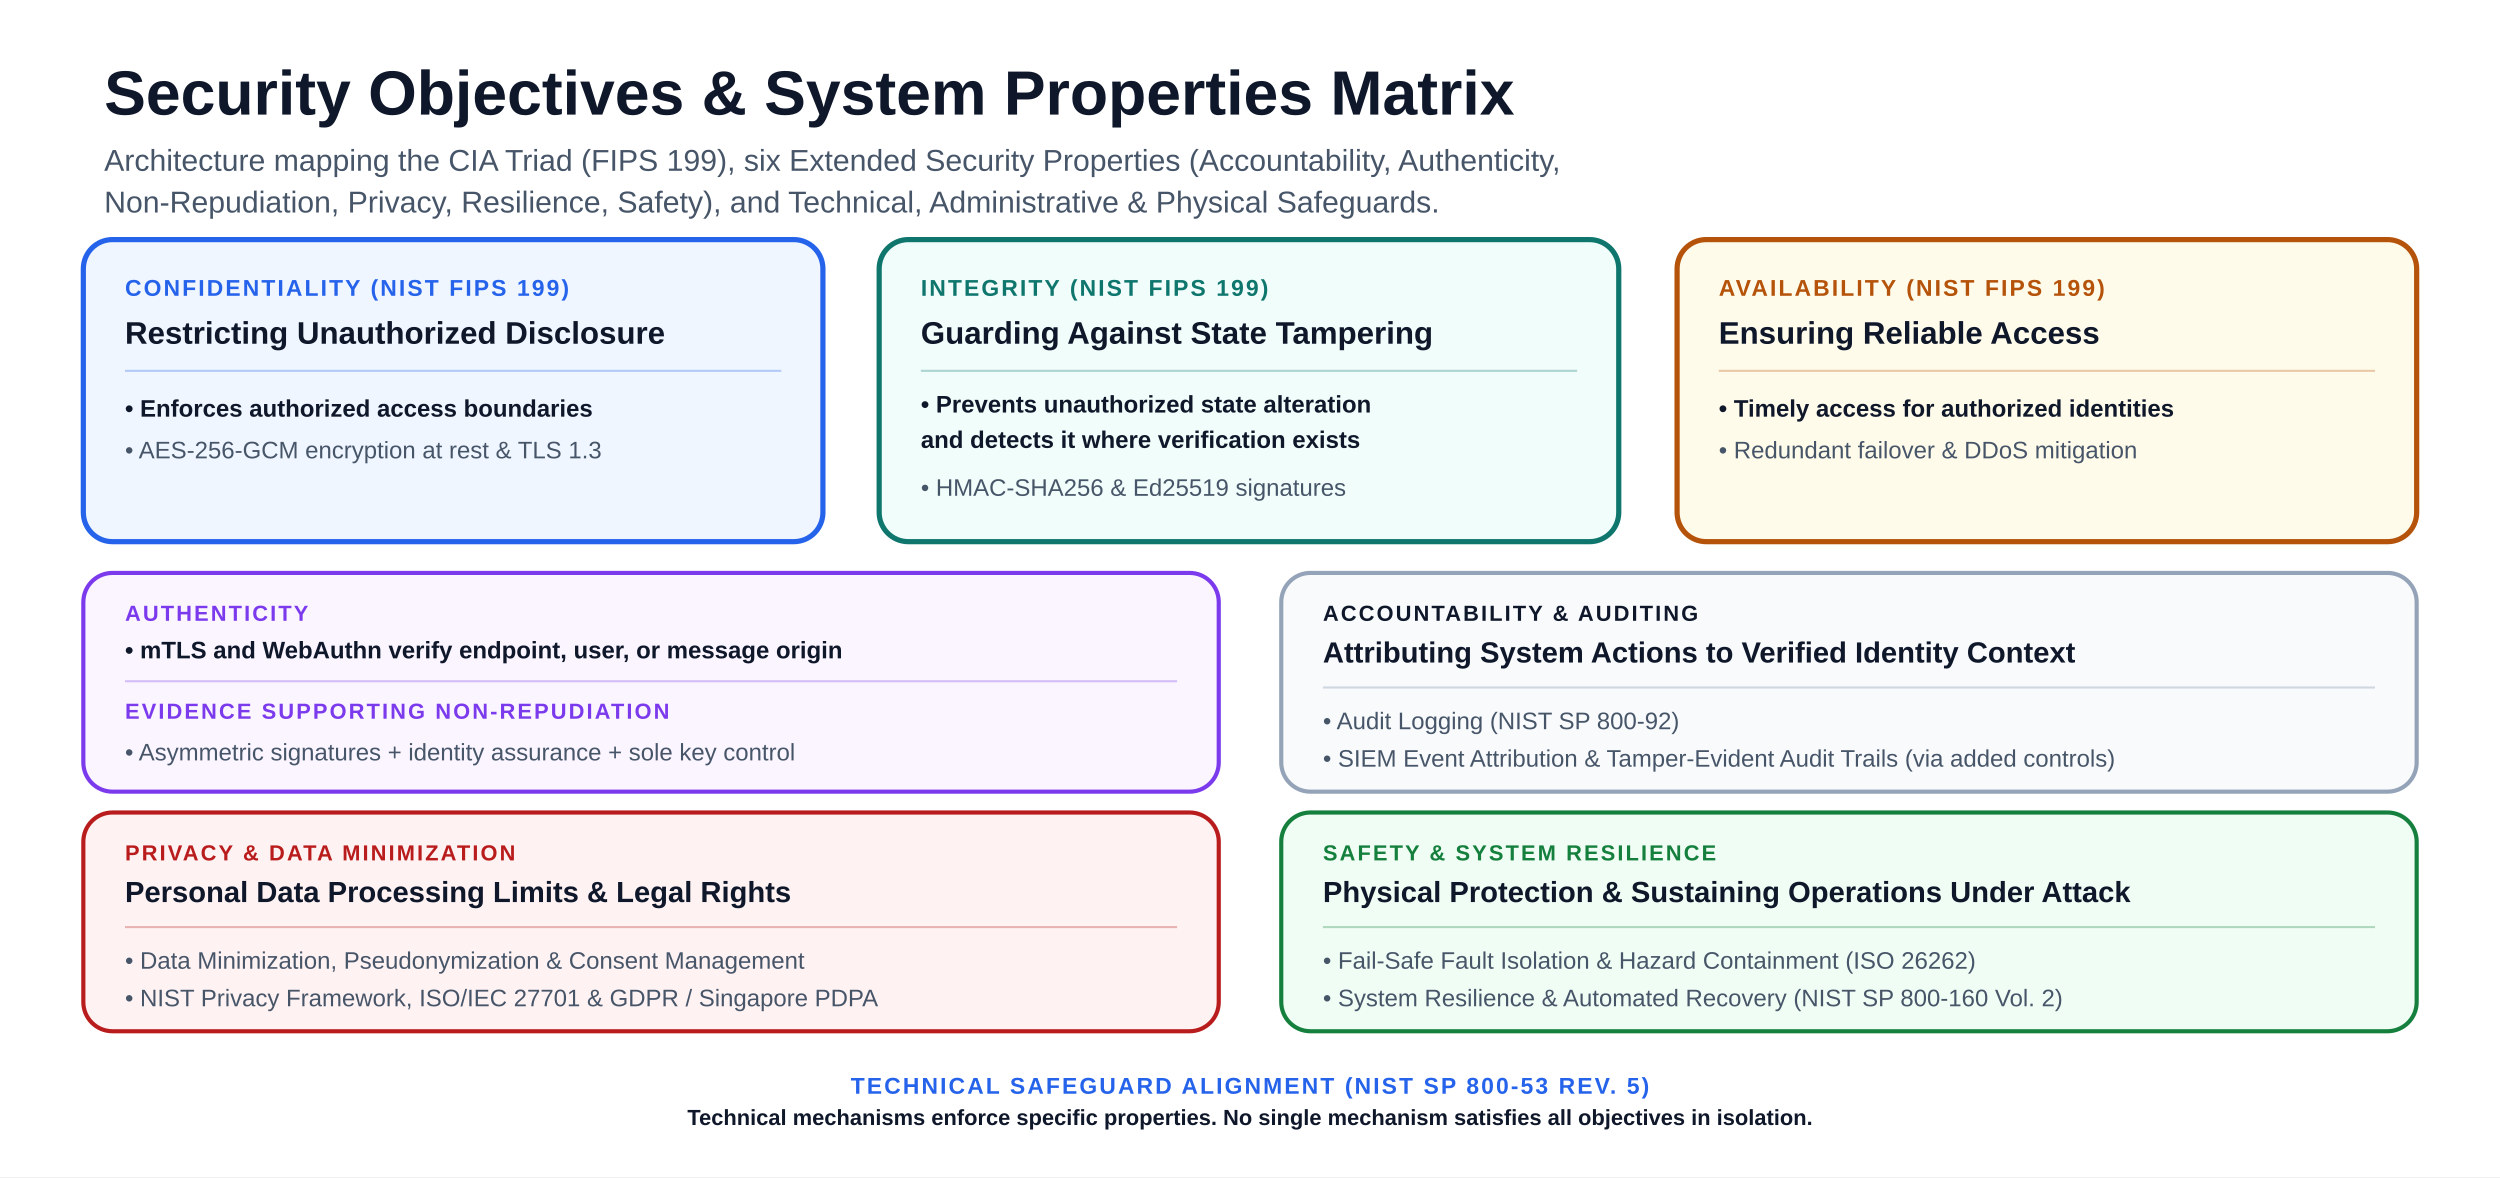
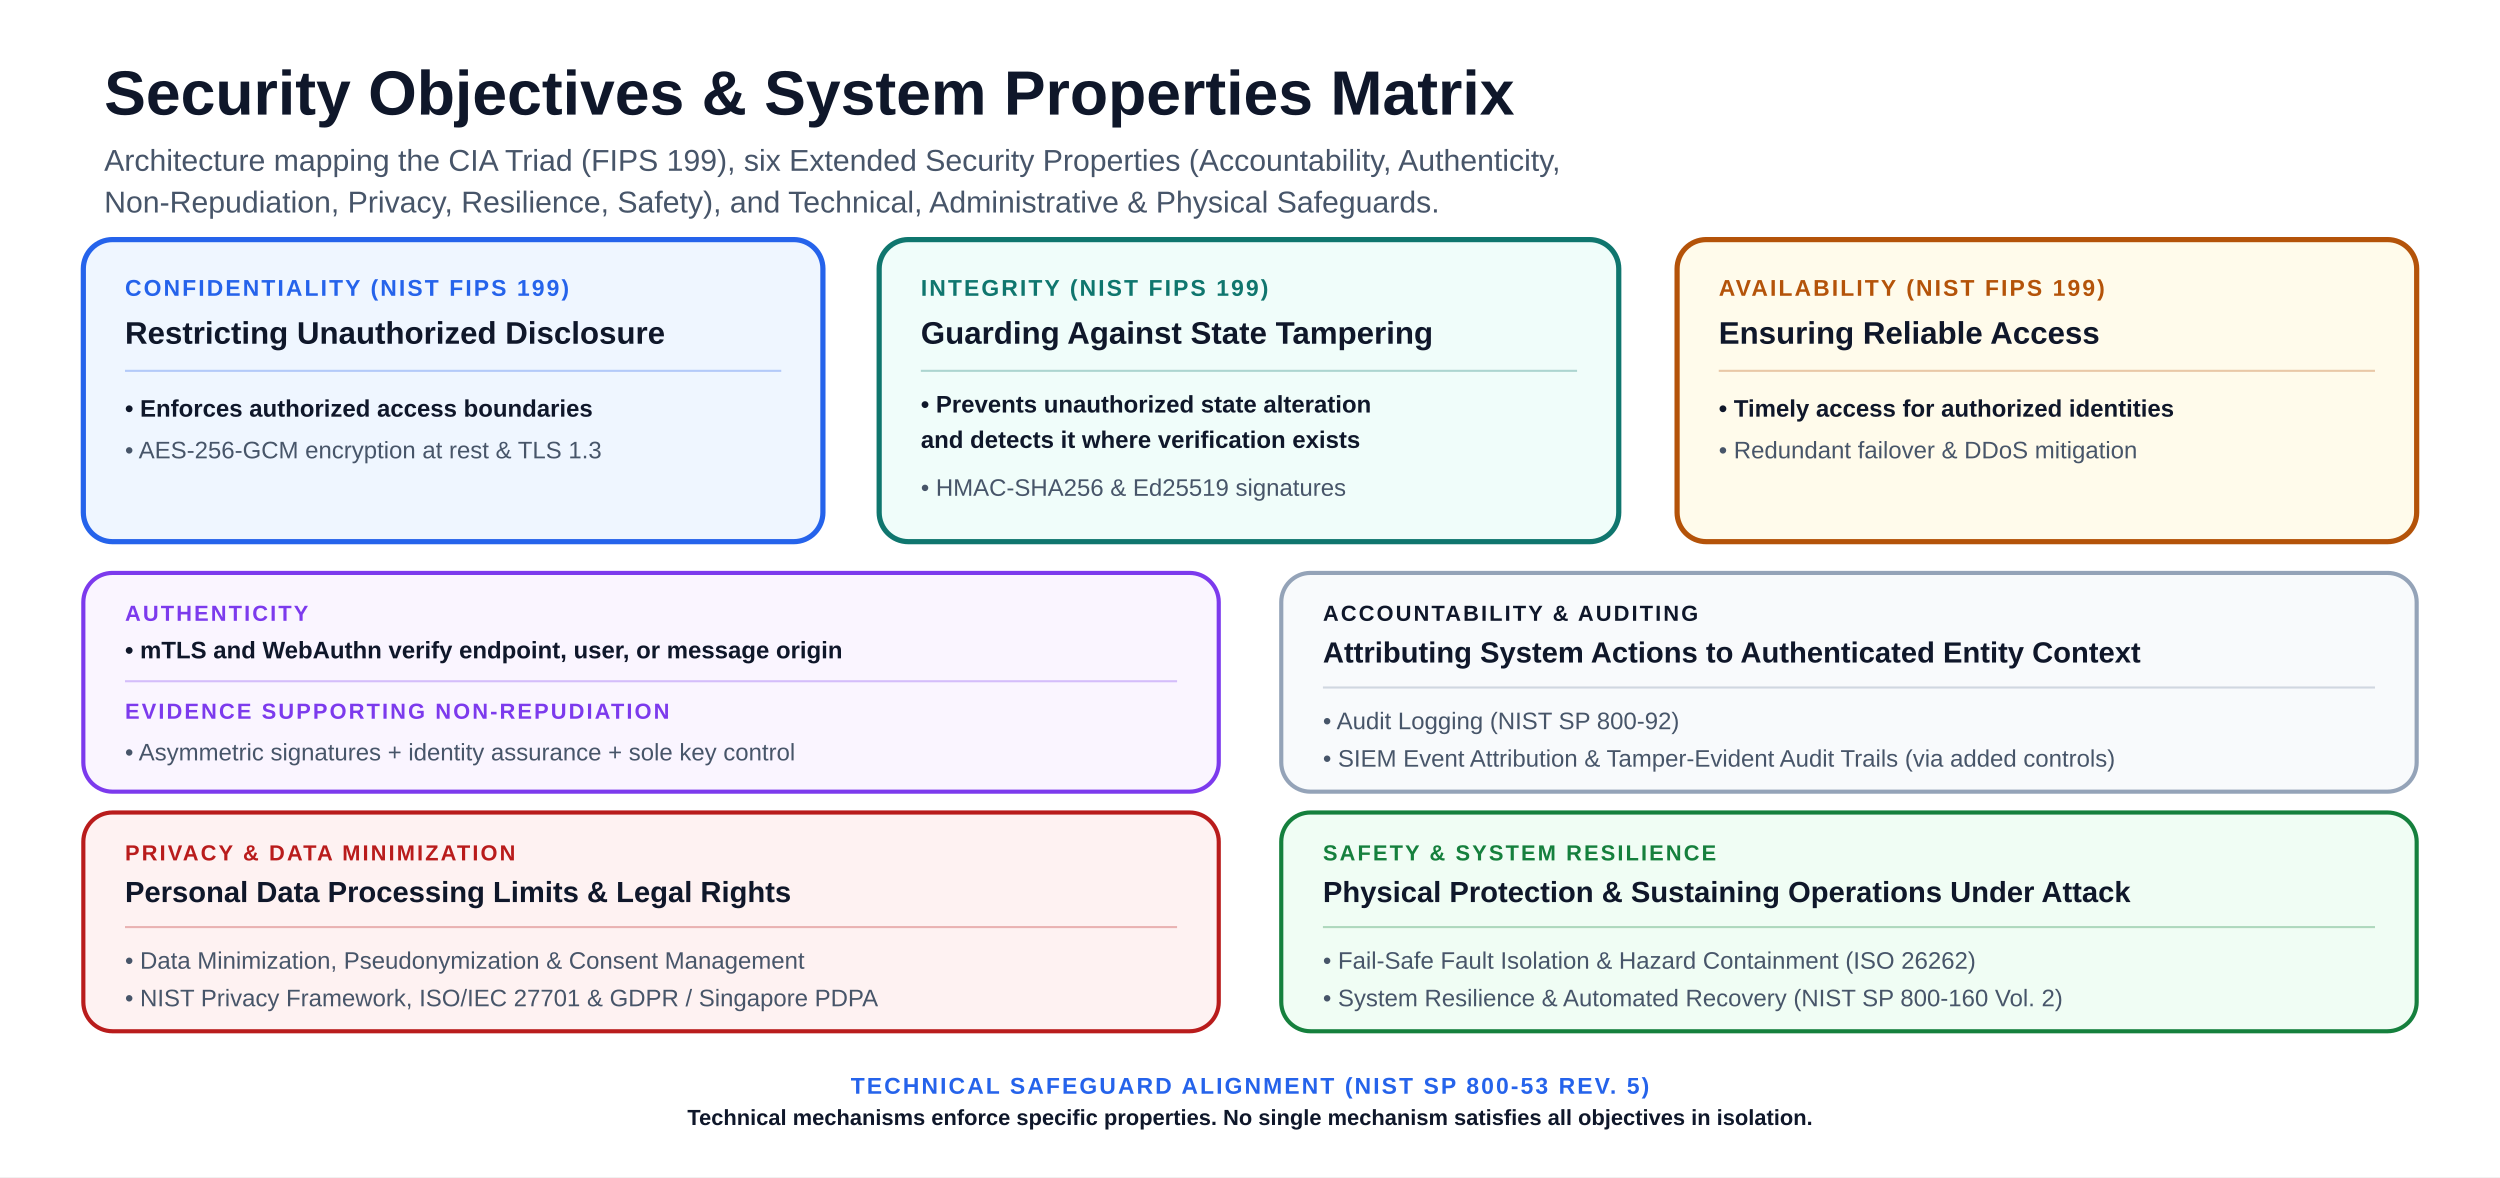
<svg xmlns="http://www.w3.org/2000/svg" viewBox="0 0 1200 565" font-family="-apple-system, BlinkMacSystemFont, 'Segoe UI', Arial, sans-serif" role="img" aria-labelledby="title description">
  <rect width="1200" height="565" fill="#ffffff" />
  <defs>
    <marker id="arrow" viewBox="0 0 10 10" refX="8.5" refY="5" markerWidth="8" markerHeight="8" orient="auto">
      <path d="M0 0 L10 5 L0 10Z" fill="#94a3b8" />
    </marker>
    <marker id="arrow-reverse" viewBox="0 0 10 10" refX="1.5" refY="5" markerWidth="8" markerHeight="8" orient="auto">
      <path d="M10 0 L0 5 L10 10Z" fill="#94a3b8" />
    </marker>
    <marker id="arrow-blue" viewBox="0 0 10 10" refX="8.5" refY="5" markerWidth="8" markerHeight="8" orient="auto">
      <path d="M0 0 L10 5 L0 10Z" fill="#2563eb" />
    </marker>
    <marker id="arrow-teal" viewBox="0 0 10 10" refX="8.5" refY="5" markerWidth="8" markerHeight="8" orient="auto">
      <path d="M0 0 L10 5 L0 10Z" fill="#0f766e" />
    </marker>
    <marker id="arrow-amber" viewBox="0 0 10 10" refX="8.5" refY="5" markerWidth="8" markerHeight="8" orient="auto">
      <path d="M0 0 L10 5 L0 10Z" fill="#b45309" />
    </marker>
    <marker id="arrow-violet" viewBox="0 0 10 10" refX="8.5" refY="5" markerWidth="8" markerHeight="8" orient="auto">
      <path d="M0 0 L10 5 L0 10Z" fill="#7c3aed" />
    </marker>
    <marker id="arrow-red" viewBox="0 0 10 10" refX="8.5" refY="5" markerWidth="8" markerHeight="8" orient="auto">
      <path d="M0 0 L10 5 L0 10Z" fill="#b91c1c" />
    </marker>
  </defs>
  <text x="50" y="55" font-size="30" font-weight="850" fill="#0f172a">Security Objectives &amp; System Properties Matrix</text>
  <text x="50" y="82" font-size="14.5" fill="#475569">Architecture mapping the CIA Triad (FIPS 199), six Extended Security Properties (Accountability, Authenticity,</text>
  <text x="50" y="102" font-size="14.5" fill="#475569">Non-Repudiation, Privacy, Resilience, Safety), and Technical, Administrative &amp; Physical Safeguards.</text>
  <rect x="40" y="115" width="355" height="145" rx="14" fill="#eff6ff" stroke="#2563eb" stroke-width="2.5" />
  <text x="60" y="142" font-size="11" font-weight="900" letter-spacing="1" fill="#2563eb">CONFIDENTIALITY (NIST FIPS 199)</text>
  <text x="60" y="165" font-size="15" font-weight="800" fill="#0f172a">Restricting Unauthorized Disclosure</text>
  <line x1="60" y1="178" x2="375" y2="178" stroke="#2563eb" stroke-opacity="0.3" stroke-width="1" />
  <text x="60" y="200" font-size="11.5" font-weight="600" fill="#0f172a">• Enforces authorized access boundaries</text>
  <text x="60" y="220" font-size="11.5" font-weight="500" fill="#475569">• AES-256-GCM encryption at rest &amp; TLS 1.3</text>
  <rect x="422" y="115" width="355" height="145" rx="14" fill="#f0fdfa" stroke="#0f766e" stroke-width="2.5" />
  <text x="442" y="142" font-size="11" font-weight="900" letter-spacing="1" fill="#0f766e">INTEGRITY (NIST FIPS 199)</text>
  <text x="442" y="165" font-size="15" font-weight="800" fill="#0f172a">Guarding Against State Tampering</text>
  <line x1="442" y1="178" x2="757" y2="178" stroke="#0f766e" stroke-opacity="0.3" stroke-width="1" />
  <text x="442" y="198" font-size="11.5" font-weight="600" fill="#0f172a">• Prevents unauthorized state alteration</text>
  <text x="442" y="215" font-size="11.5" font-weight="600" fill="#0f172a">  and detects it where verification exists</text>
  <text x="442" y="238" font-size="11.5" font-weight="500" fill="#475569">• HMAC-SHA256 &amp; Ed25519 signatures</text>
  <rect x="805" y="115" width="355" height="145" rx="14" fill="#fffbeb" stroke="#b45309" stroke-width="2.5" />
  <text x="825" y="142" font-size="11" font-weight="900" letter-spacing="1" fill="#b45309">AVAILABILITY (NIST FIPS 199)</text>
  <text x="825" y="165" font-size="15" font-weight="800" fill="#0f172a">Ensuring Reliable Access</text>
  <line x1="825" y1="178" x2="1140" y2="178" stroke="#b45309" stroke-opacity="0.3" stroke-width="1" />
  <text x="825" y="200" font-size="11.5" font-weight="600" fill="#0f172a">• Timely access for authorized identities</text>
  <text x="825" y="220" font-size="11.5" font-weight="500" fill="#475569">• Redundant failover &amp; DDoS mitigation</text>
  <rect x="40" y="275" width="545" height="105" rx="14" fill="#faf5ff" stroke="#7c3aed" stroke-width="2" />
  <text x="60" y="298" font-size="10.5" font-weight="900" letter-spacing="1" fill="#7c3aed">AUTHENTICITY</text>
  <text x="60" y="316" font-size="11.5" font-weight="600" fill="#0f172a">• mTLS and WebAuthn verify endpoint, user, or message origin</text>
  <line x1="60" y1="327" x2="565" y2="327" stroke="#7c3aed" stroke-opacity="0.3" stroke-width="1" />
  <text x="60" y="345" font-size="10.5" font-weight="900" letter-spacing="1" fill="#7c3aed">EVIDENCE SUPPORTING NON-REPUDIATION</text>
  <text x="60" y="365" font-size="11.5" font-weight="500" fill="#475569">• Asymmetric signatures + identity assurance + sole key control</text>
  <rect x="615" y="275" width="545" height="105" rx="14" fill="#f8fafc" stroke="#94a3b8" stroke-width="2" />
  <text x="635" y="298" font-size="10.5" font-weight="900" letter-spacing="1" fill="#0f172a">ACCOUNTABILITY &amp; AUDITING</text>
-   <text x="635" y="318" font-size="14" font-weight="800" fill="#0f172a">Attributing System Actions to Verified Identity Context</text>
+   <text x="635" y="318" font-size="14" font-weight="800" fill="#0f172a">Attributing System Actions to Authenticated Entity Context</text>
  <line x1="635" y1="330" x2="1140" y2="330" stroke="#94a3b8" stroke-opacity="0.4" stroke-width="1" />
  <text x="635" y="350" font-size="11.5" font-weight="500" fill="#475569">• Audit Logging (NIST SP 800-92)</text>
  <text x="635" y="368" font-size="11.5" font-weight="500" fill="#475569">• SIEM Event Attribution &amp; Tamper-Evident Audit Trails (via added controls)</text>
  <rect x="40" y="390" width="545" height="105" rx="14" fill="#fef2f2" stroke="#b91c1c" stroke-width="2" />
  <text x="60" y="413" font-size="10.5" font-weight="900" letter-spacing="1" fill="#b91c1c">PRIVACY &amp; DATA MINIMIZATION</text>
  <text x="60" y="433" font-size="14" font-weight="800" fill="#0f172a">Personal Data Processing Limits &amp; Legal Rights</text>
  <line x1="60" y1="445" x2="565" y2="445" stroke="#b91c1c" stroke-opacity="0.3" stroke-width="1" />
  <text x="60" y="465" font-size="11.5" font-weight="500" fill="#475569">• Data Minimization, Pseudonymization &amp; Consent Management</text>
  <text x="60" y="483" font-size="11.5" font-weight="500" fill="#475569">• NIST Privacy Framework, ISO/IEC 27701 &amp; GDPR / Singapore PDPA</text>
  <rect x="615" y="390" width="545" height="105" rx="14" fill="#f0fdf4" stroke="#15803d" stroke-width="2" />
  <text x="635" y="413" font-size="10.5" font-weight="900" letter-spacing="1" fill="#15803d">SAFETY &amp; SYSTEM RESILIENCE</text>
  <text x="635" y="433" font-size="14" font-weight="800" fill="#0f172a">Physical Protection &amp; Sustaining Operations Under Attack</text>
  <line x1="635" y1="445" x2="1140" y2="445" stroke="#15803d" stroke-opacity="0.3" stroke-width="1" />
  <text x="635" y="465" font-size="11.5" font-weight="500" fill="#475569">• Fail-Safe Fault Isolation &amp; Hazard Containment (ISO 26262)</text>
  <text x="635" y="483" font-size="11.5" font-weight="500" fill="#475569">• System Resilience &amp; Automated Recovery (NIST SP 800-160 Vol. 2)</text>
  <text x="600" y="525" text-anchor="middle" font-size="11" font-weight="900" letter-spacing="1" fill="#2563eb">TECHNICAL SAFEGUARD ALIGNMENT (NIST SP 800-53 REV. 5)</text>
  <text x="600" y="540" text-anchor="middle" font-size="10.5" font-weight="600" fill="#0f172a">Technical mechanisms enforce specific properties. No single mechanism satisfies all objectives in isolation.</text>
</svg>
